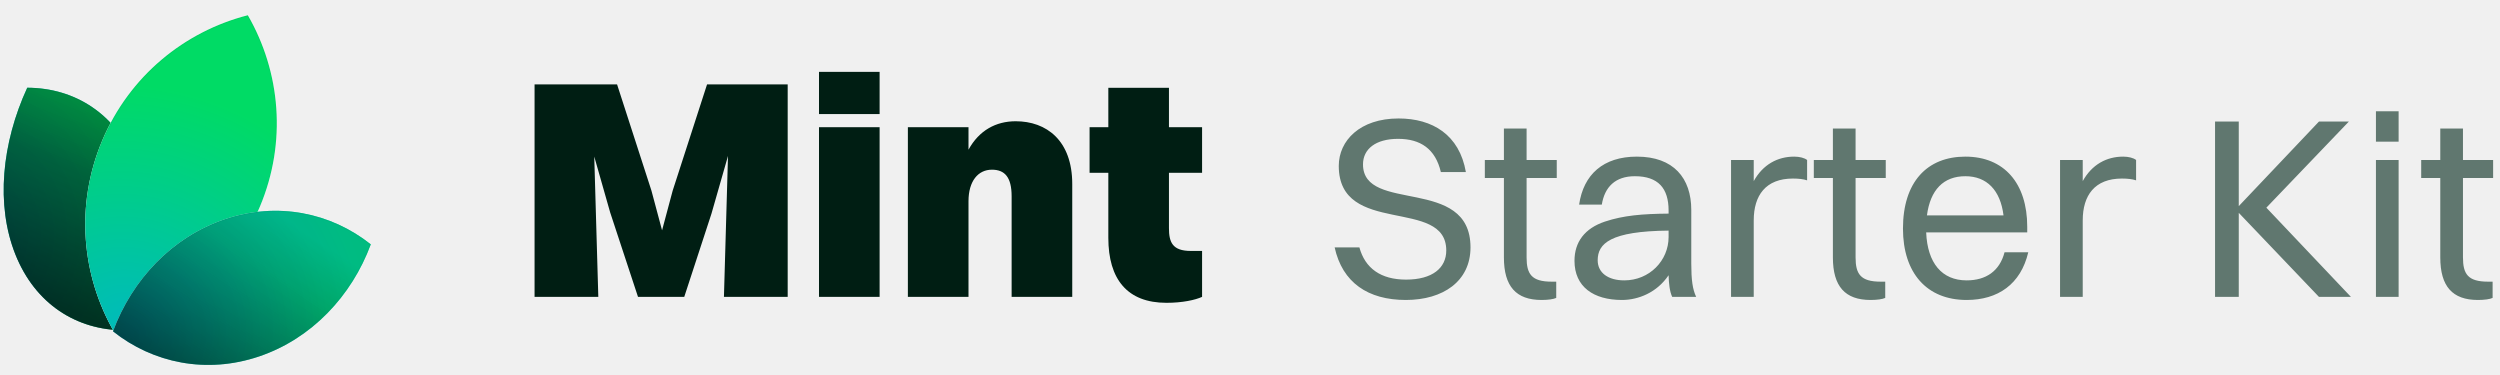
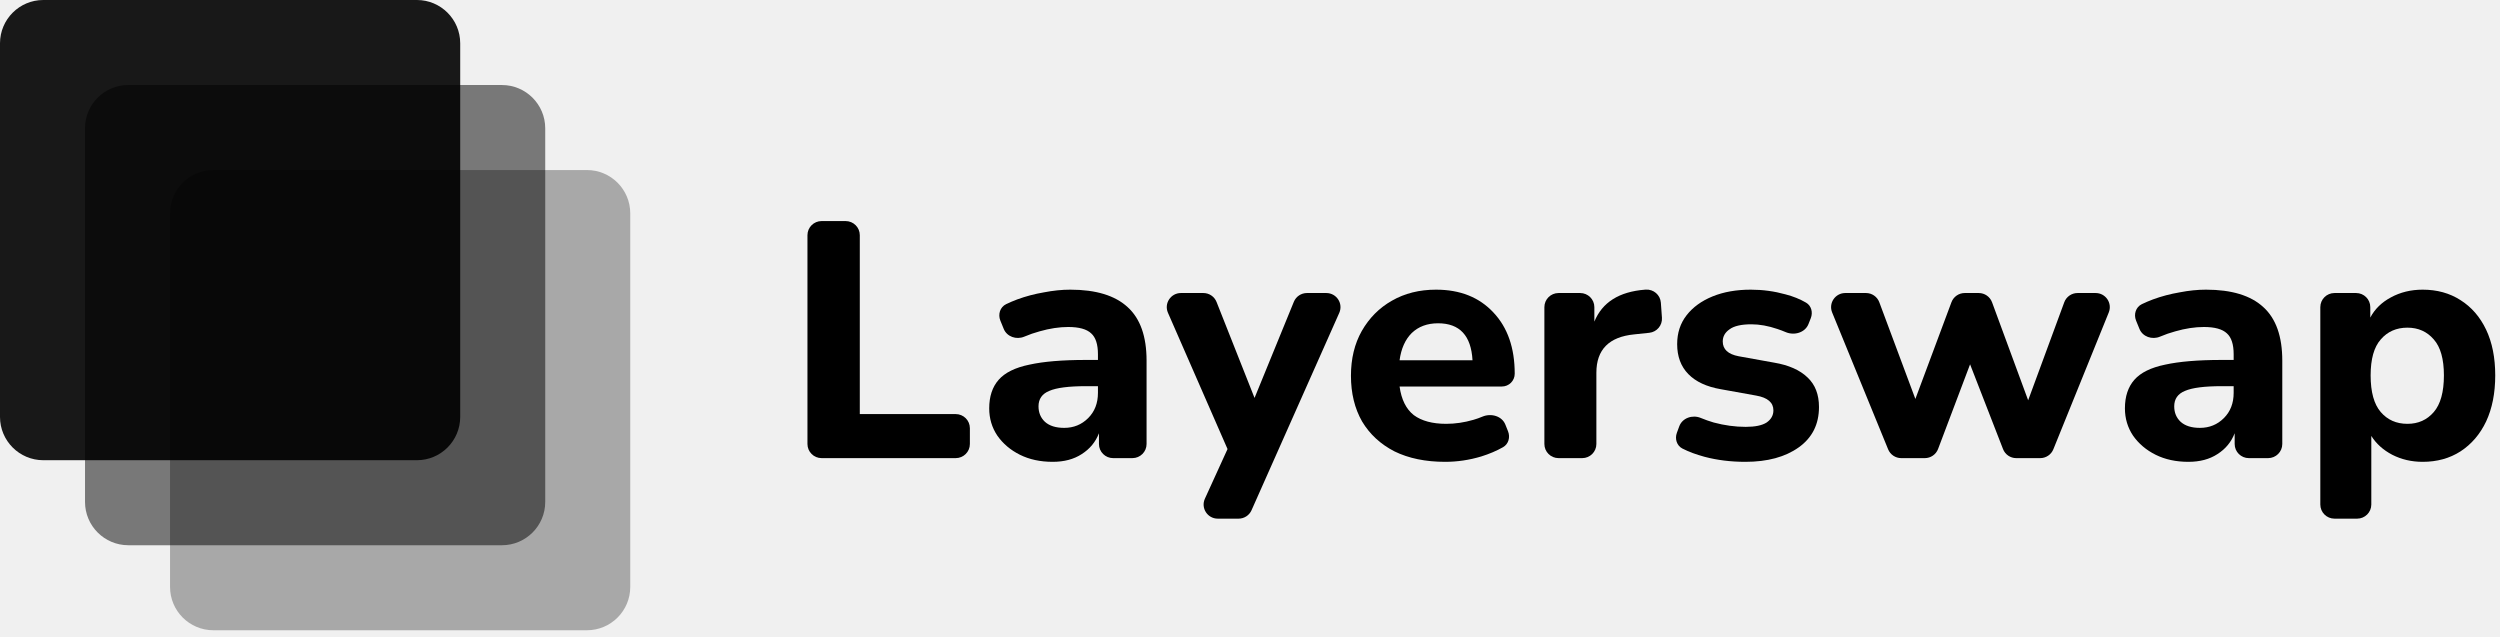
- <svg xmlns="http://www.w3.org/2000/svg" width="160" height="24" viewBox="0 0 160 24" fill="none">
-   <path d="M7.953 21.139C4.896 21.13 2.255 19.458 0.987 16.29C-0.28 13.121 0.109 9.163 1.744 5.615C4.801 5.624 7.442 7.296 8.71 10.465C9.977 13.633 9.588 17.591 7.953 21.139Z" fill="white" />
-   <path d="M7.953 21.139C4.896 21.13 2.255 19.458 0.987 16.29C-0.28 13.121 0.109 9.163 1.744 5.615C4.801 5.624 7.442 7.296 8.71 10.465C9.977 13.633 9.588 17.591 7.953 21.139Z" fill="url(#paint0_radial_115_86)" />
-   <path d="M7.953 21.139C4.896 21.13 2.255 19.458 0.987 16.29C-0.28 13.121 0.109 9.163 1.744 5.615C4.801 5.624 7.442 7.296 8.71 10.465C9.977 13.633 9.588 17.591 7.953 21.139Z" fill="black" fill-opacity="0.5" style="mix-blend-mode:hard-light" />
-   <path d="M7.953 21.139C4.896 21.13 2.255 19.458 0.987 16.29C-0.28 13.121 0.109 9.163 1.744 5.615C4.801 5.624 7.442 7.296 8.71 10.465C9.977 13.633 9.588 17.591 7.953 21.139Z" fill="url(#paint1_linear_115_86)" fill-opacity="0.5" style="mix-blend-mode:hard-light" />
-   <path d="M7.935 21.111C4.897 21.096 2.274 19.431 1.013 16.279C-0.248 13.124 0.136 9.182 1.762 5.643C4.8 5.659 7.423 7.324 8.684 10.476C9.945 13.63 9.561 17.572 7.935 21.111Z" stroke="url(#paint2_linear_115_86)" stroke-opacity="0.05" stroke-width="0.056" />
-   <path d="M7.31 21.257C11.354 20.221 14.884 17.375 16.628 13.236C18.373 9.097 17.945 4.587 15.86 0.976C11.816 2.012 8.287 4.858 6.542 8.998C4.797 13.137 5.225 17.646 7.31 21.257Z" fill="white" />
-   <path d="M7.31 21.257C11.354 20.221 14.884 17.375 16.628 13.236C18.373 9.097 17.945 4.587 15.86 0.976C11.816 2.012 8.287 4.858 6.542 8.998C4.797 13.137 5.225 17.646 7.31 21.257Z" fill="url(#paint3_radial_115_86)" />
-   <path d="M16.602 13.225C14.864 17.349 11.351 20.187 7.324 21.225C5.253 17.624 4.829 13.132 6.568 9.009C8.306 4.885 11.819 2.047 15.846 1.009C17.918 4.61 18.341 9.101 16.602 13.225Z" stroke="url(#paint4_linear_115_86)" stroke-opacity="0.05" stroke-width="0.056" />
-   <path d="M7.234 21.207C9.789 23.237 13.21 23.951 16.577 22.814C19.944 21.677 22.506 18.945 23.73 15.638C21.175 13.608 17.754 12.894 14.387 14.031C11.02 15.168 8.458 17.901 7.234 21.207Z" fill="white" />
-   <path d="M7.234 21.207C9.789 23.237 13.21 23.951 16.577 22.814C19.944 21.677 22.506 18.945 23.73 15.638C21.175 13.608 17.754 12.894 14.387 14.031C11.02 15.168 8.458 17.901 7.234 21.207Z" fill="url(#paint5_radial_115_86)" />
-   <path d="M7.234 21.207C9.789 23.237 13.21 23.951 16.577 22.814C19.944 21.677 22.506 18.945 23.73 15.638C21.175 13.608 17.754 12.894 14.387 14.031C11.02 15.168 8.458 17.901 7.234 21.207Z" fill="black" fill-opacity="0.2" style="mix-blend-mode:hard-light" />
-   <path d="M7.234 21.207C9.789 23.237 13.21 23.951 16.577 22.814C19.944 21.677 22.506 18.945 23.73 15.638C21.175 13.608 17.754 12.894 14.387 14.031C11.02 15.168 8.458 17.901 7.234 21.207Z" fill="url(#paint6_linear_115_86)" fill-opacity="0.5" style="mix-blend-mode:hard-light" />
-   <path d="M16.568 22.787C13.218 23.918 9.814 23.212 7.267 21.198C8.492 17.907 11.044 15.189 14.396 14.058C17.747 12.927 21.15 13.633 23.697 15.648C22.472 18.938 19.92 21.656 16.568 22.787Z" stroke="url(#paint7_linear_115_86)" stroke-opacity="0.05" stroke-width="0.056" />
-   <path d="M34.212 19V5.4H39.492L41.692 12.2L42.372 14.74L43.052 12.2L45.252 5.4H50.412V19H46.332L46.592 9.98L45.532 13.68L43.792 19H40.832L39.052 13.6L38.032 10.02L38.292 19H34.212ZM52.416 7.3V4.6H56.295V7.3H52.416ZM52.416 19V8.14H56.295V19H52.416ZM58.104 19V8.14H61.984V9.58C62.664 8.34 63.744 7.76 65.004 7.76C66.964 7.76 68.624 8.98 68.624 11.78V19H64.744V12.56C64.744 11.34 64.304 10.86 63.484 10.86C62.604 10.86 61.984 11.58 61.984 12.88V19H58.104ZM70.933 15.22V11.06H69.733V8.14H70.933V5.62H74.813V8.14H76.933V11.06H74.813V14.6C74.813 15.5 75.033 16.06 76.213 16.06H76.933V19C76.493 19.2 75.673 19.38 74.653 19.38C72.153 19.38 70.933 17.88 70.933 15.22Z" fill="#001E13" />
-   <path d="M87.232 10.519C87.232 13.687 94.112 11.229 94.112 15.832C94.112 17.994 92.364 19.198 89.971 19.198C87.562 19.198 85.912 18.093 85.417 15.832H87.001C87.364 17.169 88.371 17.895 89.987 17.895C91.671 17.895 92.561 17.152 92.561 16.03C92.561 12.598 85.681 15.155 85.681 10.618C85.681 9.001 87.034 7.582 89.509 7.582C91.671 7.582 93.403 8.621 93.816 11.014H92.215C91.868 9.529 90.912 8.886 89.476 8.886C88.057 8.886 87.232 9.529 87.232 10.519ZM96.25 16.476V11.393H95.029V10.239H96.25V8.226H97.702V10.239H99.632V11.393H97.702V16.476C97.702 17.532 98.015 18.026 99.302 18.026H99.599V19.066C99.434 19.148 99.071 19.198 98.659 19.198C97.025 19.198 96.25 18.323 96.25 16.476ZM102.516 13.093H101.064C101.345 11.162 102.615 10.024 104.76 10.024C107.103 10.024 108.242 11.393 108.242 13.44V16.888C108.242 17.895 108.324 18.521 108.555 19H107.021C106.856 18.654 106.806 18.142 106.79 17.614C106.047 18.72 104.859 19.198 103.803 19.198C101.988 19.198 100.767 18.357 100.767 16.69C100.767 15.486 101.427 14.611 102.714 14.182C103.902 13.786 105.107 13.687 106.79 13.671V13.473C106.79 12.053 106.13 11.278 104.628 11.278C103.374 11.278 102.698 11.971 102.516 13.093ZM102.252 16.657C102.252 17.465 102.929 17.944 103.952 17.944C105.569 17.944 106.79 16.674 106.79 15.172V14.759C103.061 14.793 102.252 15.585 102.252 16.657ZM110.787 19V10.239H112.239V11.591C112.833 10.519 113.774 10.024 114.83 10.024C115.176 10.024 115.49 10.107 115.655 10.239V11.542C115.407 11.46 115.094 11.427 114.747 11.427C112.998 11.427 112.239 12.515 112.239 14.1V19H110.787ZM117.305 16.476V11.393H116.084V10.239H117.305V8.226H118.757V10.239H120.688V11.393H118.757V16.476C118.757 17.532 119.071 18.026 120.358 18.026H120.655V19.066C120.49 19.148 120.127 19.198 119.714 19.198C118.081 19.198 117.305 18.323 117.305 16.476ZM129.809 16.145C129.33 18.192 127.862 19.198 125.865 19.198C123.324 19.198 121.79 17.482 121.79 14.627C121.79 11.658 123.324 10.024 125.783 10.024C128.258 10.024 129.743 11.723 129.743 14.512V14.875H123.275C123.357 16.838 124.281 17.944 125.865 17.944C127.103 17.944 127.977 17.35 128.291 16.145H129.809ZM125.783 11.278C124.38 11.278 123.539 12.152 123.324 13.786H128.225C128.027 12.169 127.152 11.278 125.783 11.278ZM131.843 19V10.239H133.295V11.591C133.889 10.519 134.829 10.024 135.885 10.024C136.232 10.024 136.545 10.107 136.71 10.239V11.542C136.463 11.46 136.149 11.427 135.803 11.427C134.054 11.427 133.295 12.515 133.295 14.1V19H131.843ZM141.763 19V7.78H143.281V13.192L148.413 7.78H150.327L145.047 13.291L150.459 19H148.413L143.281 13.621V19H141.763ZM152.06 9.067V7.12H153.512V9.067H152.06ZM152.06 19V10.239H153.512V19H152.06ZM156.178 16.476V11.393H154.957V10.239H156.178V8.226H157.63V10.239H159.56V11.393H157.63V16.476C157.63 17.532 157.943 18.026 159.23 18.026H159.527V19.066C159.362 19.148 158.999 19.198 158.587 19.198C156.953 19.198 156.178 18.323 156.178 16.476Z" fill="#002719" fill-opacity="0.6" />
-   <defs>
-     <radialGradient id="paint0_radial_115_86" cx="0" cy="0" r="1" gradientUnits="userSpaceOnUse" gradientTransform="translate(-3.00503 15.023) rotate(-10.029) scale(17.9572 17.784)">
-       <stop stop-color="#00B0BB" />
-       <stop offset="1" stop-color="#00DB65" />
-     </radialGradient>
-     <linearGradient id="paint1_linear_115_86" x1="7.39" y1="4.813" x2="1.63" y2="18.689" gradientUnits="userSpaceOnUse">
-       <stop stop-color="#18E299" />
-       <stop offset="1" />
-     </linearGradient>
-     <linearGradient id="paint2_linear_115_86" x1="7.948" y1="8.016" x2="1.761" y2="18.746" gradientUnits="userSpaceOnUse">
-       <stop />
-       <stop offset="1" stop-opacity="0" />
-     </linearGradient>
-     <radialGradient id="paint3_radial_115_86" cx="0" cy="0" r="1" gradientUnits="userSpaceOnUse" gradientTransform="translate(8.11404 20.8822) rotate(-75.7542) scale(21.6246 23.7772)">
-       <stop stop-color="#00BBBB" />
-       <stop offset="0.713" stop-color="#00DB65" />
-     </radialGradient>
-     <linearGradient id="paint4_linear_115_86" x1="7.602" y1="5.871" x2="15.556" y2="16.372" gradientUnits="userSpaceOnUse">
-       <stop />
-       <stop offset="1" stop-opacity="0" />
-     </linearGradient>
-     <radialGradient id="paint5_radial_115_86" cx="0" cy="0" r="1" gradientUnits="userSpaceOnUse" gradientTransform="translate(7.84537 21.5181) rotate(-20.3525) scale(18.5603 17.32)">
-       <stop stop-color="#00B0BB" />
-       <stop offset="1" stop-color="#00DB65" />
-     </radialGradient>
-     <linearGradient id="paint6_linear_115_86" x1="16.808" y1="13.007" x2="10.041" y2="22.994" gradientUnits="userSpaceOnUse">
-       <stop stop-color="#00B1BC" />
-       <stop offset="1" />
-     </linearGradient>
-     <linearGradient id="paint7_linear_115_86" x1="16.808" y1="13.007" x2="14.169" y2="23.841" gradientUnits="userSpaceOnUse">
-       <stop />
-       <stop offset="1" stop-opacity="0" />
-     </linearGradient>
-   </defs>
+ <svg xmlns="http://www.w3.org/2000/svg" width="393" height="100" viewBox="0 0 393 100" fill="none">
+   <path d="M129.161 72.018C127.93 72.018 126.932 71.025 126.932 69.799V36.971C126.932 35.745 127.93 34.751 129.161 34.751H132.931C134.162 34.751 135.16 35.745 135.16 36.971V65.093H150.236C151.467 65.093 152.465 66.087 152.465 67.313V69.799C152.465 71.025 151.467 72.018 150.236 72.018H129.161Z" fill="black" />
+   <path d="M165.483 72.6C163.537 72.6 161.821 72.23 160.334 71.49C158.848 70.749 157.663 69.745 156.778 68.477C155.928 67.208 155.504 65.781 155.504 64.195C155.504 62.327 155.999 60.829 156.99 59.702C157.981 58.574 159.591 57.781 161.821 57.323C164.05 56.83 167.005 56.583 170.686 56.583H172.597V55.684C172.597 54.134 172.243 53.041 171.535 52.407C170.827 51.737 169.624 51.403 167.925 51.403C166.51 51.403 165.006 51.632 163.413 52.09C162.615 52.306 161.816 52.584 161.018 52.921C159.778 53.445 158.292 52.943 157.786 51.7L157.255 50.399C156.855 49.416 157.205 48.277 158.164 47.812C158.701 47.552 159.283 47.304 159.91 47.068C161.254 46.575 162.652 46.205 164.103 45.958C165.554 45.676 166.934 45.535 168.244 45.535C172.278 45.535 175.286 46.451 177.268 48.284C179.25 50.081 180.241 52.883 180.241 56.688V69.799C180.241 71.025 179.243 72.018 178.012 72.018H174.985C173.754 72.018 172.756 71.025 172.756 69.799V68.106C172.225 69.481 171.323 70.573 170.049 71.384C168.81 72.194 167.288 72.6 165.483 72.6ZM167.288 67.261C168.775 67.261 170.031 66.75 171.057 65.728C172.083 64.706 172.597 63.384 172.597 61.763V60.706H170.739C168.014 60.706 166.085 60.953 164.953 61.446C163.82 61.904 163.254 62.715 163.254 63.878C163.254 64.864 163.59 65.675 164.263 66.309C164.97 66.944 165.979 67.261 167.288 67.261Z" fill="black" />
+   <path d="M191.438 81.533C189.817 81.533 188.738 79.865 189.409 78.396L192.968 70.591L183.603 49.169C182.962 47.703 184.04 46.063 185.646 46.063H189.168C190.084 46.063 190.906 46.621 191.242 47.469L197.214 62.556L203.391 47.446C203.733 46.61 204.549 46.063 205.455 46.063H208.495C210.106 46.063 211.185 47.714 210.533 49.181L196.74 80.212C196.383 81.015 195.584 81.533 194.702 81.533H191.438Z" fill="black" />
+   <path d="M227.179 72.6C224.1 72.6 221.446 72.053 219.217 70.961C217.023 69.833 215.324 68.265 214.121 66.256C212.953 64.212 212.369 61.816 212.369 59.067C212.369 56.389 212.935 54.045 214.068 52.037C215.235 49.993 216.81 48.407 218.792 47.279C220.809 46.116 223.127 45.535 225.746 45.535C229.532 45.535 232.541 46.733 234.77 49.129C237 51.491 238.114 54.697 238.114 58.75C238.114 59.859 237.211 60.759 236.097 60.759H220.013C220.296 62.803 221.039 64.3 222.242 65.252C223.481 66.168 225.18 66.626 227.338 66.626C228.754 66.626 230.187 66.415 231.638 65.992C232.119 65.852 232.584 65.686 233.034 65.496C234.391 64.921 236.103 65.387 236.646 66.752L237.066 67.806C237.434 68.733 237.144 69.807 236.274 70.3C235.269 70.871 234.131 71.355 232.859 71.754C230.983 72.318 229.09 72.6 227.179 72.6ZM226.064 50.821C224.366 50.821 222.986 51.332 221.924 52.354C220.898 53.376 220.261 54.803 220.013 56.636H231.479C231.267 52.759 229.462 50.821 226.064 50.821Z" fill="black" />
+   <path d="M245.005 72.018C243.774 72.018 242.777 71.025 242.777 69.799V48.283C242.777 47.057 243.774 46.063 245.005 46.063H248.404C249.635 46.063 250.633 47.057 250.633 48.283V50.557C251.871 47.526 254.526 45.852 258.595 45.535L258.713 45.527C259.939 45.444 261.001 46.364 261.088 47.584L261.257 49.951C261.341 51.144 260.462 52.19 259.268 52.315L256.897 52.565C252.933 52.953 250.951 54.962 250.951 58.592V69.799C250.951 71.025 249.953 72.018 248.723 72.018H245.005Z" fill="black" />
+   <path d="M274.373 72.6C272.073 72.6 269.932 72.335 267.95 71.807C266.649 71.46 265.493 71.029 264.481 70.515C263.582 70.058 263.256 68.983 263.604 68.039L263.98 67.018C264.467 65.697 266.054 65.159 267.358 65.7C268.001 65.967 268.676 66.205 269.383 66.415C271.082 66.873 272.763 67.102 274.426 67.102C275.913 67.102 277.01 66.873 277.717 66.415C278.425 65.921 278.779 65.287 278.779 64.512C278.779 63.279 277.877 62.503 276.072 62.186L270.498 61.182C268.269 60.794 266.57 60.001 265.402 58.803C264.234 57.605 263.65 56.037 263.65 54.098C263.65 52.336 264.146 50.821 265.137 49.552C266.127 48.284 267.49 47.297 269.224 46.592C270.958 45.887 272.958 45.535 275.222 45.535C277.098 45.535 278.921 45.782 280.69 46.275C281.874 46.581 282.947 47.014 283.909 47.573C284.75 48.062 285.014 49.109 284.659 50.011L284.295 50.936C283.761 52.293 282.063 52.785 280.718 52.211C280.304 52.034 279.87 51.87 279.416 51.72C277.965 51.226 276.603 50.98 275.329 50.98C273.736 50.98 272.586 51.244 271.878 51.773C271.17 52.266 270.816 52.9 270.816 53.675C270.816 54.909 271.648 55.684 273.311 56.001L278.885 57.006C281.185 57.393 282.937 58.169 284.14 59.332C285.344 60.459 285.945 62.01 285.945 63.983C285.945 66.697 284.884 68.811 282.76 70.327C280.637 71.842 277.841 72.6 274.373 72.6Z" fill="black" />
+   <path d="M298.879 72.018C297.973 72.018 297.157 71.472 296.815 70.636L288.014 49.12C287.417 47.66 288.496 46.063 290.078 46.063H293.336C294.268 46.063 295.101 46.641 295.425 47.51L301.096 62.715L306.768 47.51C307.092 46.641 307.925 46.063 308.857 46.063H311.059C311.994 46.063 312.829 46.645 313.151 47.519L318.826 62.926L324.501 47.519C324.823 46.645 325.659 46.063 326.593 46.063H329.432C331.012 46.063 332.09 47.654 331.499 49.113L322.786 70.629C322.446 71.468 321.628 72.018 320.719 72.018H316.956C316.036 72.018 315.21 71.455 314.878 70.6L309.696 57.27L304.666 70.58C304.339 71.445 303.508 72.018 302.58 72.018H298.879Z" fill="black" />
+   <path d="M344.018 72.6C342.071 72.6 340.355 72.23 338.868 71.49C337.382 70.749 336.197 69.745 335.312 68.477C334.463 67.208 334.038 65.781 334.038 64.195C334.038 62.327 334.533 60.829 335.524 59.702C336.515 58.574 338.125 57.781 340.355 57.323C342.584 56.83 345.539 56.583 349.22 56.583H351.131V55.684C351.131 54.134 350.777 53.041 350.069 52.407C349.361 51.737 348.158 51.403 346.459 51.403C345.044 51.403 343.54 51.632 341.947 52.09C341.149 52.306 340.35 52.584 339.552 52.921C338.312 53.445 336.826 52.943 336.32 51.7L335.79 50.399C335.389 49.416 335.739 48.277 336.698 47.812C337.235 47.552 337.817 47.304 338.444 47.068C339.789 46.575 341.186 46.205 342.637 45.958C344.088 45.676 345.469 45.535 346.778 45.535C350.812 45.535 353.82 46.451 355.802 48.284C357.784 50.081 358.775 52.883 358.775 56.688V69.799C358.775 71.025 357.777 72.018 356.546 72.018H353.519C352.288 72.018 351.29 71.025 351.29 69.799V68.106C350.759 69.481 349.857 70.573 348.583 71.384C347.344 72.194 345.822 72.6 344.018 72.6ZM345.822 67.261C347.309 67.261 348.565 66.75 349.591 65.728C350.618 64.706 351.131 63.384 351.131 61.763V60.706H349.273C346.548 60.706 344.619 60.953 343.487 61.446C342.354 61.904 341.788 62.715 341.788 63.878C341.788 64.864 342.124 65.675 342.797 66.309C343.504 66.944 344.513 67.261 345.822 67.261Z" fill="black" />
+   <path d="M366.983 81.533C365.752 81.533 364.754 80.539 364.754 79.314V48.283C364.754 47.057 365.752 46.063 366.983 46.063H370.382C371.613 46.063 372.61 47.057 372.61 48.283V49.922C373.318 48.583 374.398 47.526 375.848 46.751C377.335 45.94 378.998 45.535 380.838 45.535C383.103 45.535 385.085 46.081 386.784 47.174C388.518 48.266 389.862 49.817 390.818 51.825C391.773 53.834 392.251 56.23 392.251 59.014C392.251 61.798 391.773 64.212 390.818 66.256C389.862 68.265 388.518 69.833 386.784 70.961C385.085 72.053 383.103 72.6 380.838 72.6C379.104 72.6 377.512 72.23 376.061 71.49C374.645 70.749 373.548 69.763 372.77 68.529V79.314C372.77 80.539 371.772 81.533 370.541 81.533H366.983ZM378.45 66.626C380.148 66.626 381.528 66.01 382.59 64.776C383.652 63.543 384.183 61.622 384.183 59.014C384.183 56.442 383.652 54.556 382.59 53.358C381.528 52.125 380.148 51.508 378.45 51.508C376.715 51.508 375.318 52.125 374.256 53.358C373.194 54.556 372.663 56.442 372.663 59.014C372.663 61.622 373.194 63.543 374.256 64.776C375.318 66.01 376.715 66.626 378.45 66.626Z" fill="black" />
+   <path opacity="0.3" d="M26.731 33.54C26.731 29.779 29.779 26.731 33.54 26.731H92.267C96.027 26.731 99.076 29.779 99.076 33.54V92.267C99.076 96.027 96.027 99.076 92.267 99.076H33.54C29.779 99.076 26.731 96.027 26.731 92.267V33.54Z" fill="black" />
+   <path opacity="0.5" d="M85.71 78.902C85.71 82.662 82.662 85.711 78.901 85.711H20.174C16.414 85.711 13.365 82.662 13.365 78.902V20.175C13.365 16.415 16.414 13.366 20.174 13.366H78.901C82.662 13.366 85.71 16.415 85.71 20.175V78.902Z" fill="black" />
+   <path opacity="0.9" d="M72.345 65.536C72.345 69.296 69.296 72.345 65.536 72.345H6.809C3.048 72.345 -3.38349e-05 69.296 -3.38349e-05 65.536V6.809C-3.38349e-05 3.048 3.048 -3.38349e-05 6.809 -3.38349e-05H65.536C69.296 -3.38349e-05 72.345 3.048 72.345 6.809V65.536Z" fill="black" />
</svg>
